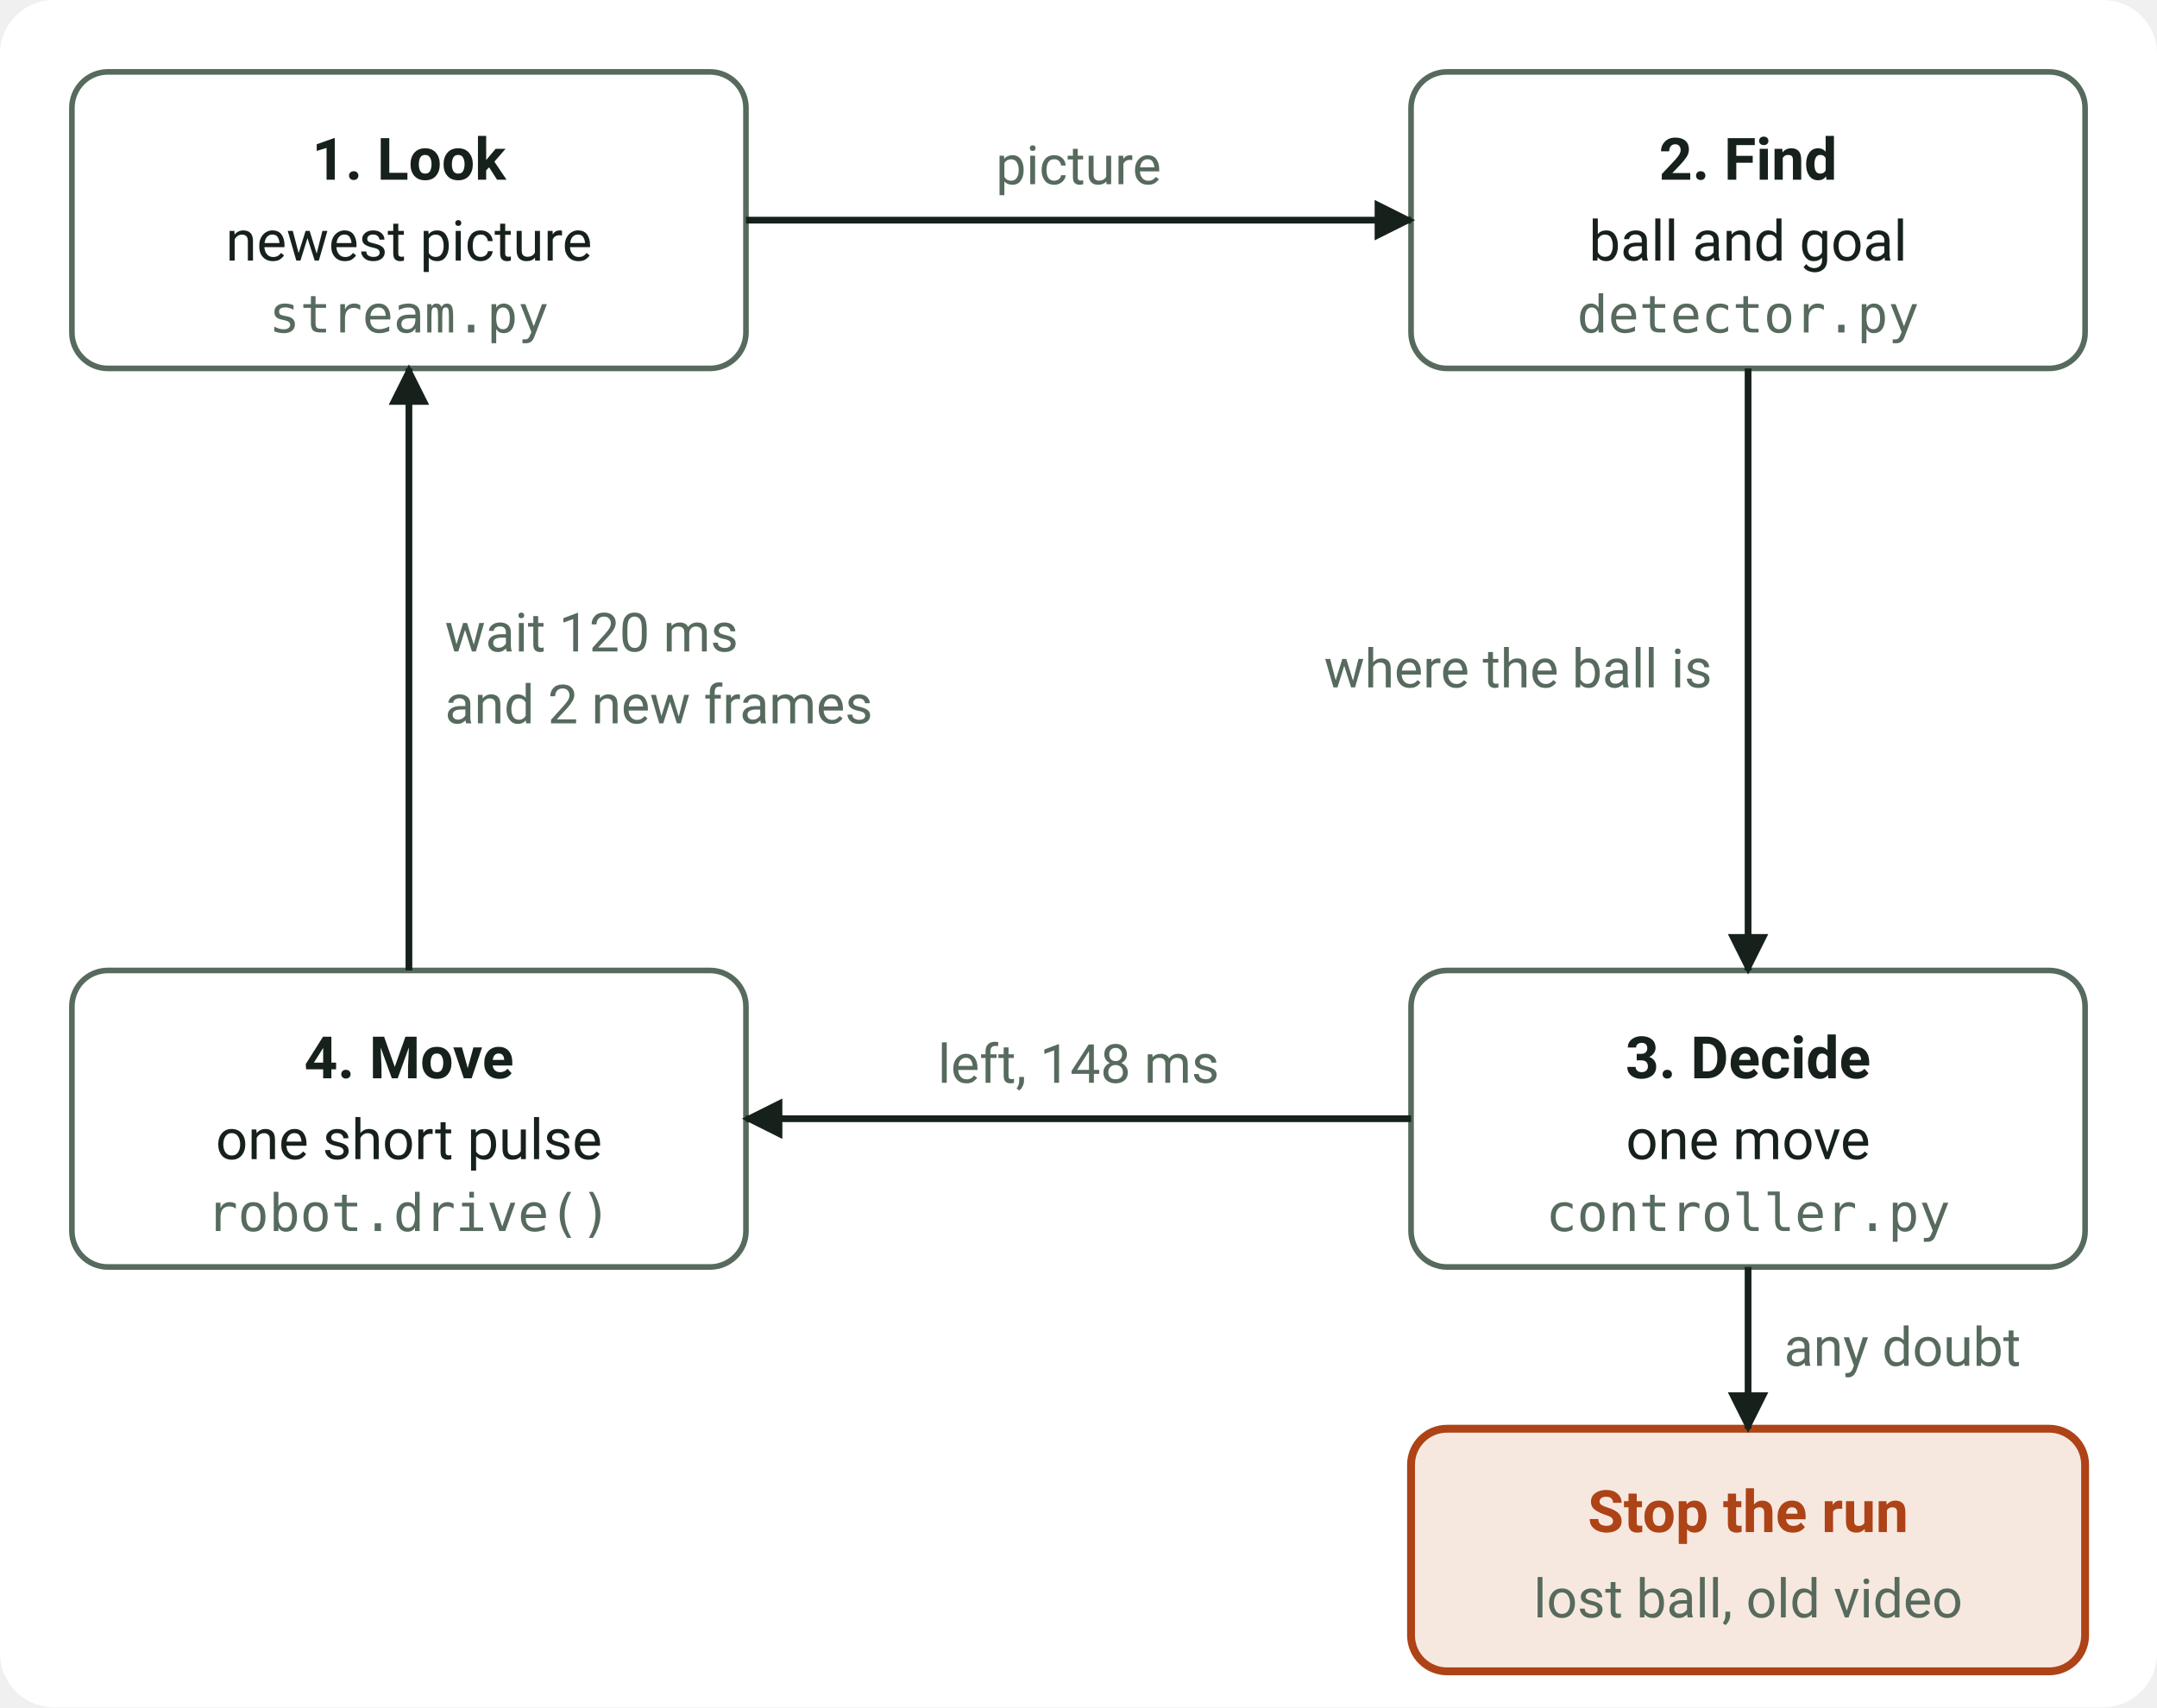
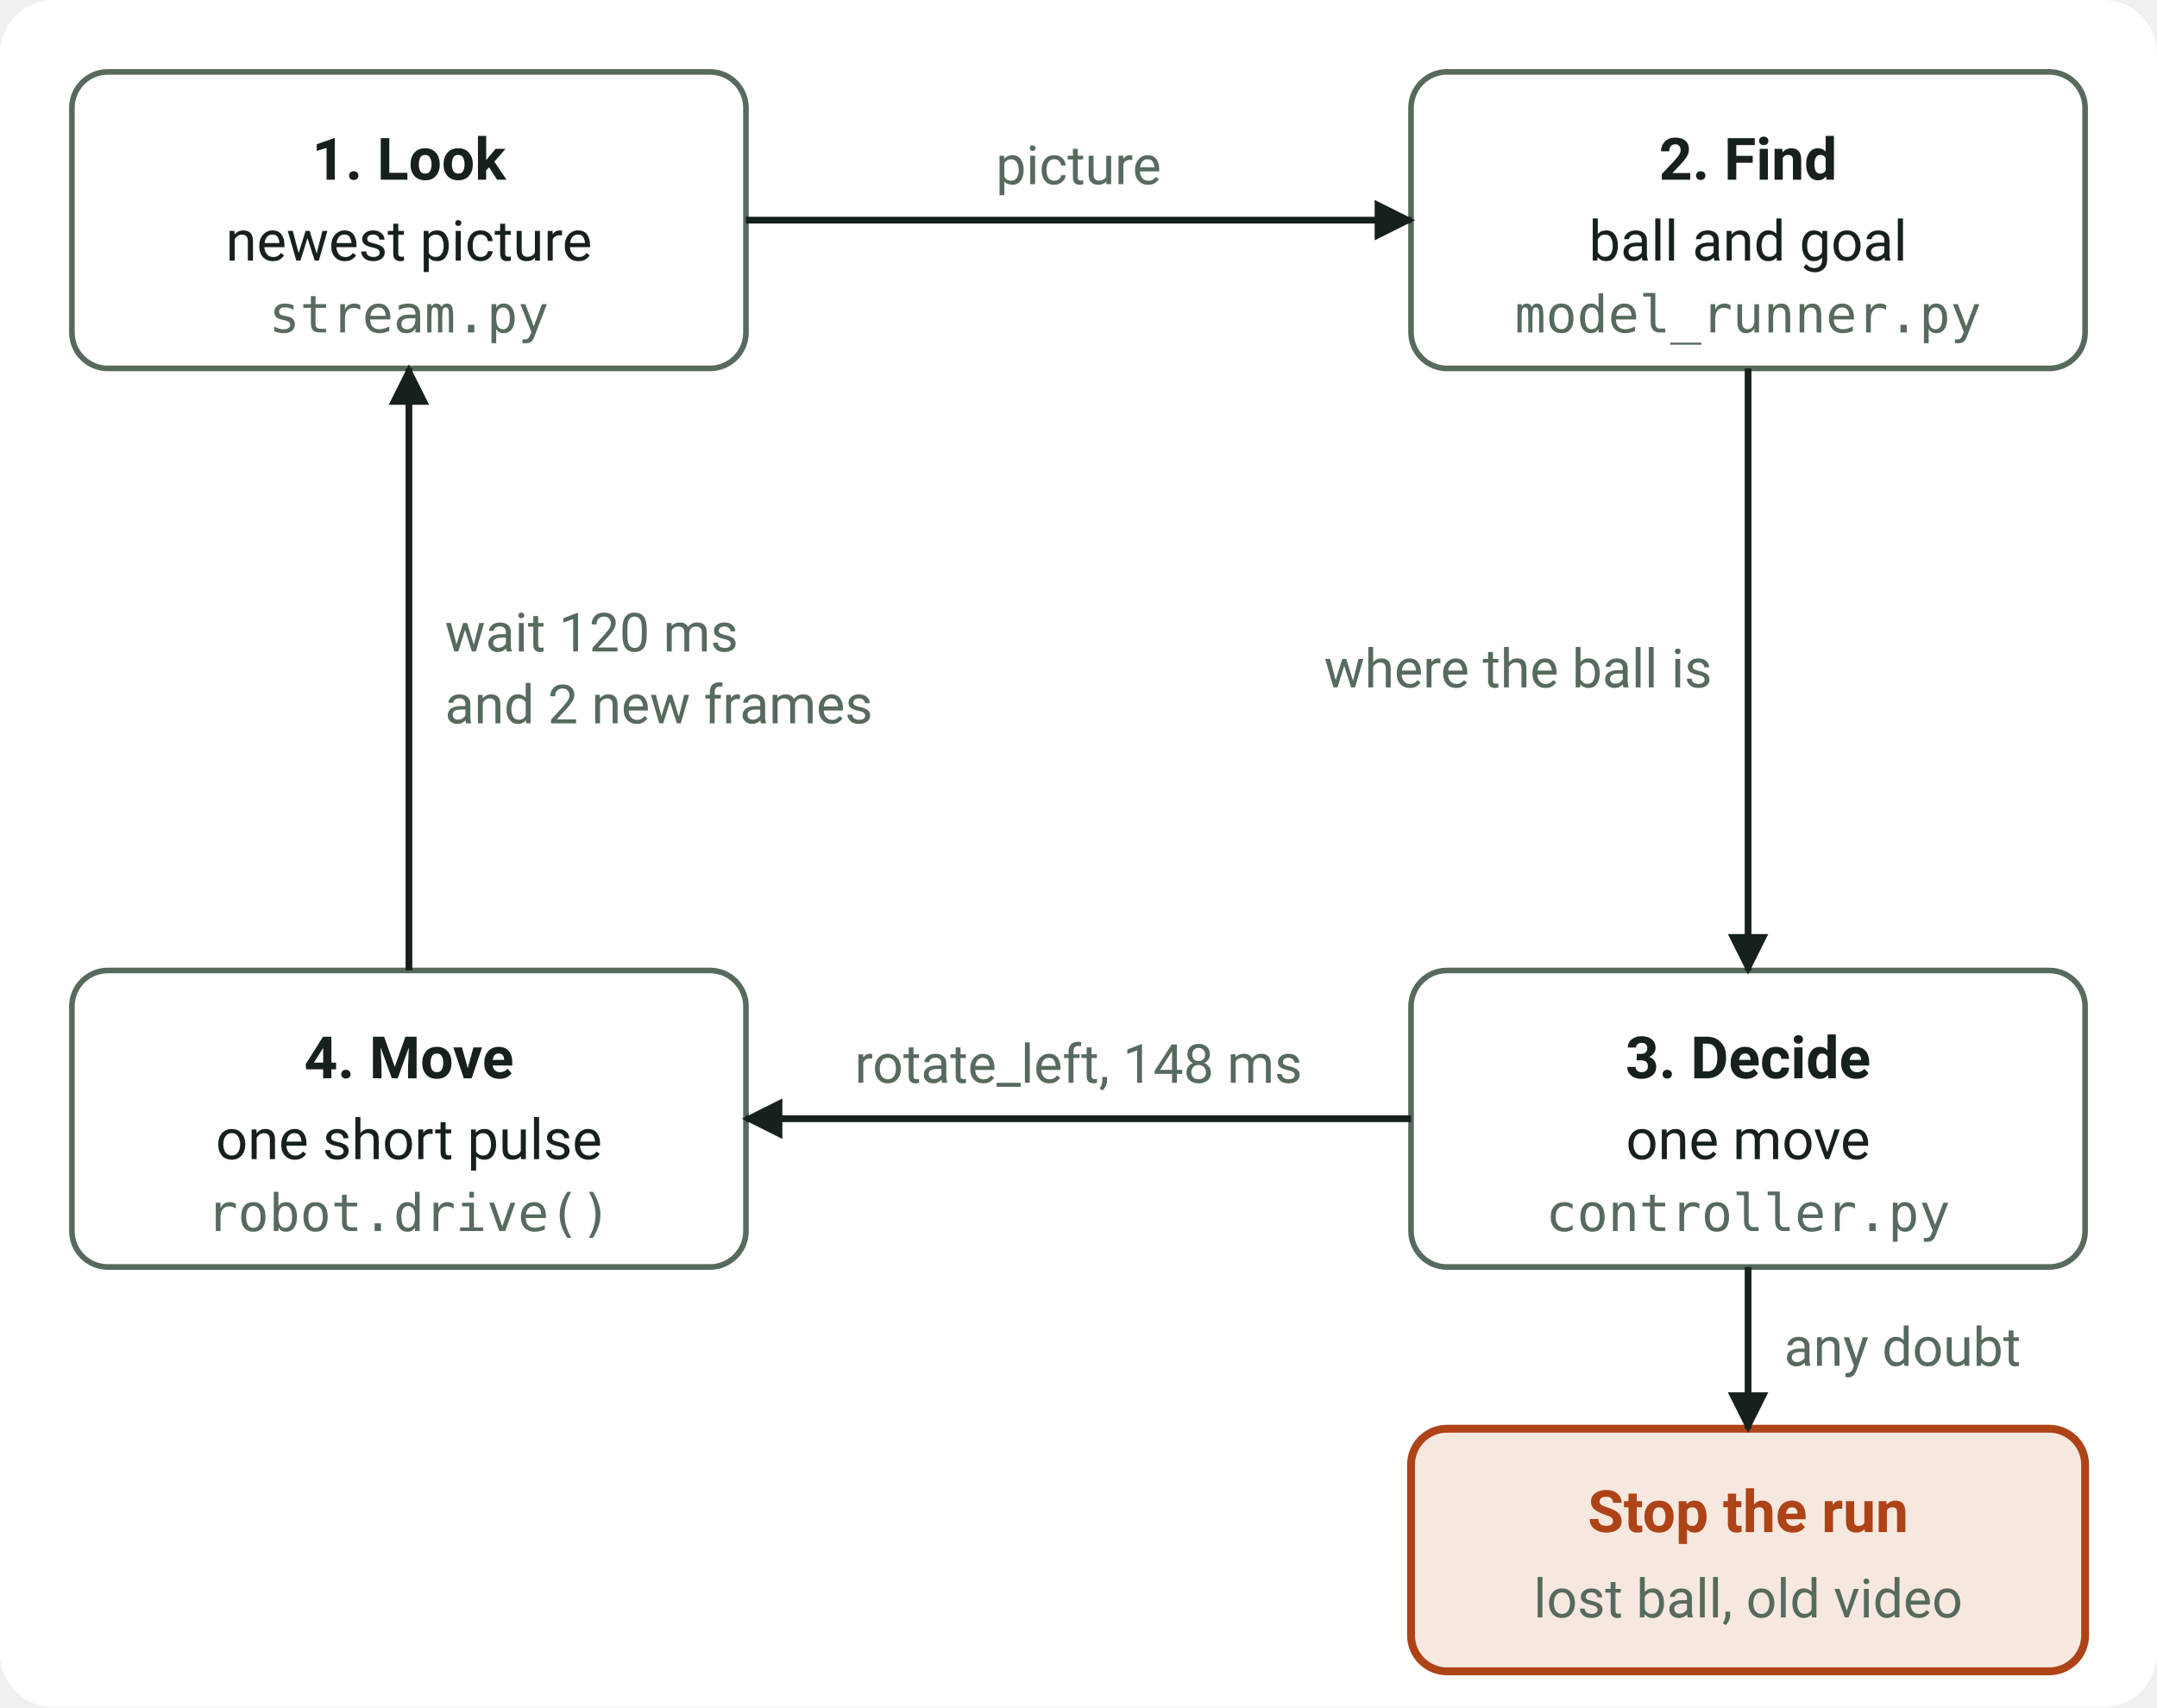
<svg xmlns="http://www.w3.org/2000/svg" viewBox="0 0 480 380" width="600" height="475" role="img" aria-label="One pass of the loop: look at the newest picture, find the ball and goal, decide one move, move one short pulse, wait for a fresh picture, repeat. Any doubt stops the run.">
  <style>
svg { color: #17211b; font-family: system-ui, -apple-system, "Segoe UI", Roboto, sans-serif; }
.bg { fill: #ffffff; }
.d-box { fill: #ffffff; stroke: #566a5d; stroke-width: 1.25; }
.d-yours { fill: #e2efe5; stroke: #23743f; stroke-width: 1.5; }
.d-theirs { fill: #e3ebf7; stroke: #1d55a0; stroke-width: 1.5; }
.d-stop { fill: #f7e8df; stroke: #ad4316; stroke-width: 1.75; }
.d-model { fill: #f5ebcd; stroke: #7d5900; stroke-width: 1.5; }
.d-frame { fill: none; stroke: #566a5d; stroke-width: 1.25; stroke-dasharray: 5 4; }
.d-dash { stroke-dasharray: 6 4; }
.d-line { stroke: currentColor; stroke-width: 1.5; fill: none; }
.d-t { fill: currentColor; font-size: 13px; }
.d-m { fill: #566a5d; font-size: 12px; }
.d-s { font-size: 12.5px; }
.d-b { font-weight: 700; }
.d-i { font-style: italic; }
.d-mono { font-family: ui-monospace, "SF Mono", Menlo, Consolas, monospace; font-size: 11.5px; }
.d-xs { font-size: 11.5px; }
.d-red { fill: #ad4316; }
.r-hi { fill: #23743f; }
.r-lo { fill: #d3ddd5; }
.r-sep { stroke: #ffffff; stroke-width: 2; }
.r-on-hi { fill: #ffffff; font-size: 15px; font-weight: 700; }
.r-on-lo { fill: #17211b; font-size: 15px; font-weight: 700; }
.r-br-hi { fill: none; stroke: #23743f; stroke-width: 1.5; }
.r-br-lo { fill: none; stroke: #566a5d; stroke-width: 1.5; }
@media (prefers-color-scheme: dark) {
  svg { color: #e3eae5; }
  .bg { fill: #161e19; }
  .d-box { fill: #161e19; stroke: #9aac9f; }
  .d-yours { fill: #173022; stroke: #62c58a; }
  .d-theirs { fill: #16253b; stroke: #7eaaf0; }
  .d-stop { fill: #3a2015; stroke: #f0925f; }
  .d-model { fill: #322810; stroke: #e8bd57; }
  .d-frame { stroke: #9aac9f; }
  .d-m { fill: #9aac9f; }
  .d-red { fill: #f0925f; }
  .r-hi { fill: #62c58a; }
  .r-lo { fill: #2b372f; }
  .r-sep { stroke: #161e19; }
  .r-on-hi { fill: #0b120e; }
  .r-on-lo { fill: #e3eae5; }
  .r-br-hi { stroke: #62c58a; }
  .r-br-lo { stroke: #9aac9f; }
}
</style>
  <rect class="bg" x="0" y="0" width="480" height="380" rx="12" />
  <defs>
    <marker id="m-loop" viewBox="0 0 10 10" refX="9" refY="5" markerWidth="6" markerHeight="6" orient="auto-start-reverse">
      <path d="M0,0 L10,5 L0,10 z" fill="currentColor" />
    </marker>
  </defs>
  <rect class="d-box" x="16" y="16" width="150" height="66" rx="8" />
  <text class="d-t d-b" x="91" y="40" text-anchor="middle">1. Look</text>
  <text class="d-t d-s" x="91" y="58" text-anchor="middle">newest picture</text>
  <text class="d-m d-mono" x="91" y="74" text-anchor="middle">stream.py</text>
  <rect class="d-box" x="314" y="16" width="150" height="66" rx="8" />
  <text class="d-t d-b" x="389" y="40" text-anchor="middle">2. Find</text>
  <text class="d-t d-s" x="389" y="58" text-anchor="middle">ball and goal</text>
-   <text class="d-m d-mono" x="389" y="74" text-anchor="middle">detector.py</text>
+   <text class="d-m d-mono" x="389" y="74" text-anchor="middle">model_runner.py</text>
  <rect class="d-box" x="314" y="216" width="150" height="66" rx="8" />
  <text class="d-t d-b" x="389" y="240" text-anchor="middle">3. Decide</text>
  <text class="d-t d-s" x="389" y="258" text-anchor="middle">one move</text>
  <text class="d-m d-mono" x="389" y="274" text-anchor="middle">controller.py</text>
  <rect class="d-box" x="16" y="216" width="150" height="66" rx="8" />
  <text class="d-t d-b" x="91" y="240" text-anchor="middle">4. Move</text>
  <text class="d-t d-s" x="91" y="258" text-anchor="middle">one short pulse</text>
  <text class="d-m d-mono" x="91" y="274" text-anchor="middle">robot.drive()</text>
  <rect class="d-stop" x="314" y="318" width="150" height="54" rx="8" />
  <text class="d-t d-b d-red" x="389" y="341" text-anchor="middle">Stop the run</text>
  <text class="d-m" x="389" y="360" text-anchor="middle">lost ball, old video</text>
  <line class="d-line" x1="166" y1="49" x2="314" y2="49" marker-end="url(#m-loop)" />
  <text class="d-m" x="240" y="41" text-anchor="middle">picture</text>
  <line class="d-line" x1="389" y1="82" x2="389" y2="216" marker-end="url(#m-loop)" />
  <text class="d-m" x="381" y="153" text-anchor="end">where the ball is</text>
  <line class="d-line" x1="314" y1="249" x2="166" y2="249" marker-end="url(#m-loop)" />
-   <text class="d-m" x="240" y="241" text-anchor="middle">left, 148 ms</text>
+   <text class="d-m" x="240" y="241" text-anchor="middle">rotate_left, 148 ms</text>
  <line class="d-line" x1="91" y1="216" x2="91" y2="82" marker-end="url(#m-loop)" />
  <text class="d-m" x="99" y="145">wait 120 ms</text>
  <text class="d-m" x="99" y="161">and 2 new frames</text>
  <line class="d-line" x1="389" y1="282" x2="389" y2="318" marker-end="url(#m-loop)" />
  <text class="d-m" x="397" y="304">any doubt</text>
</svg>
